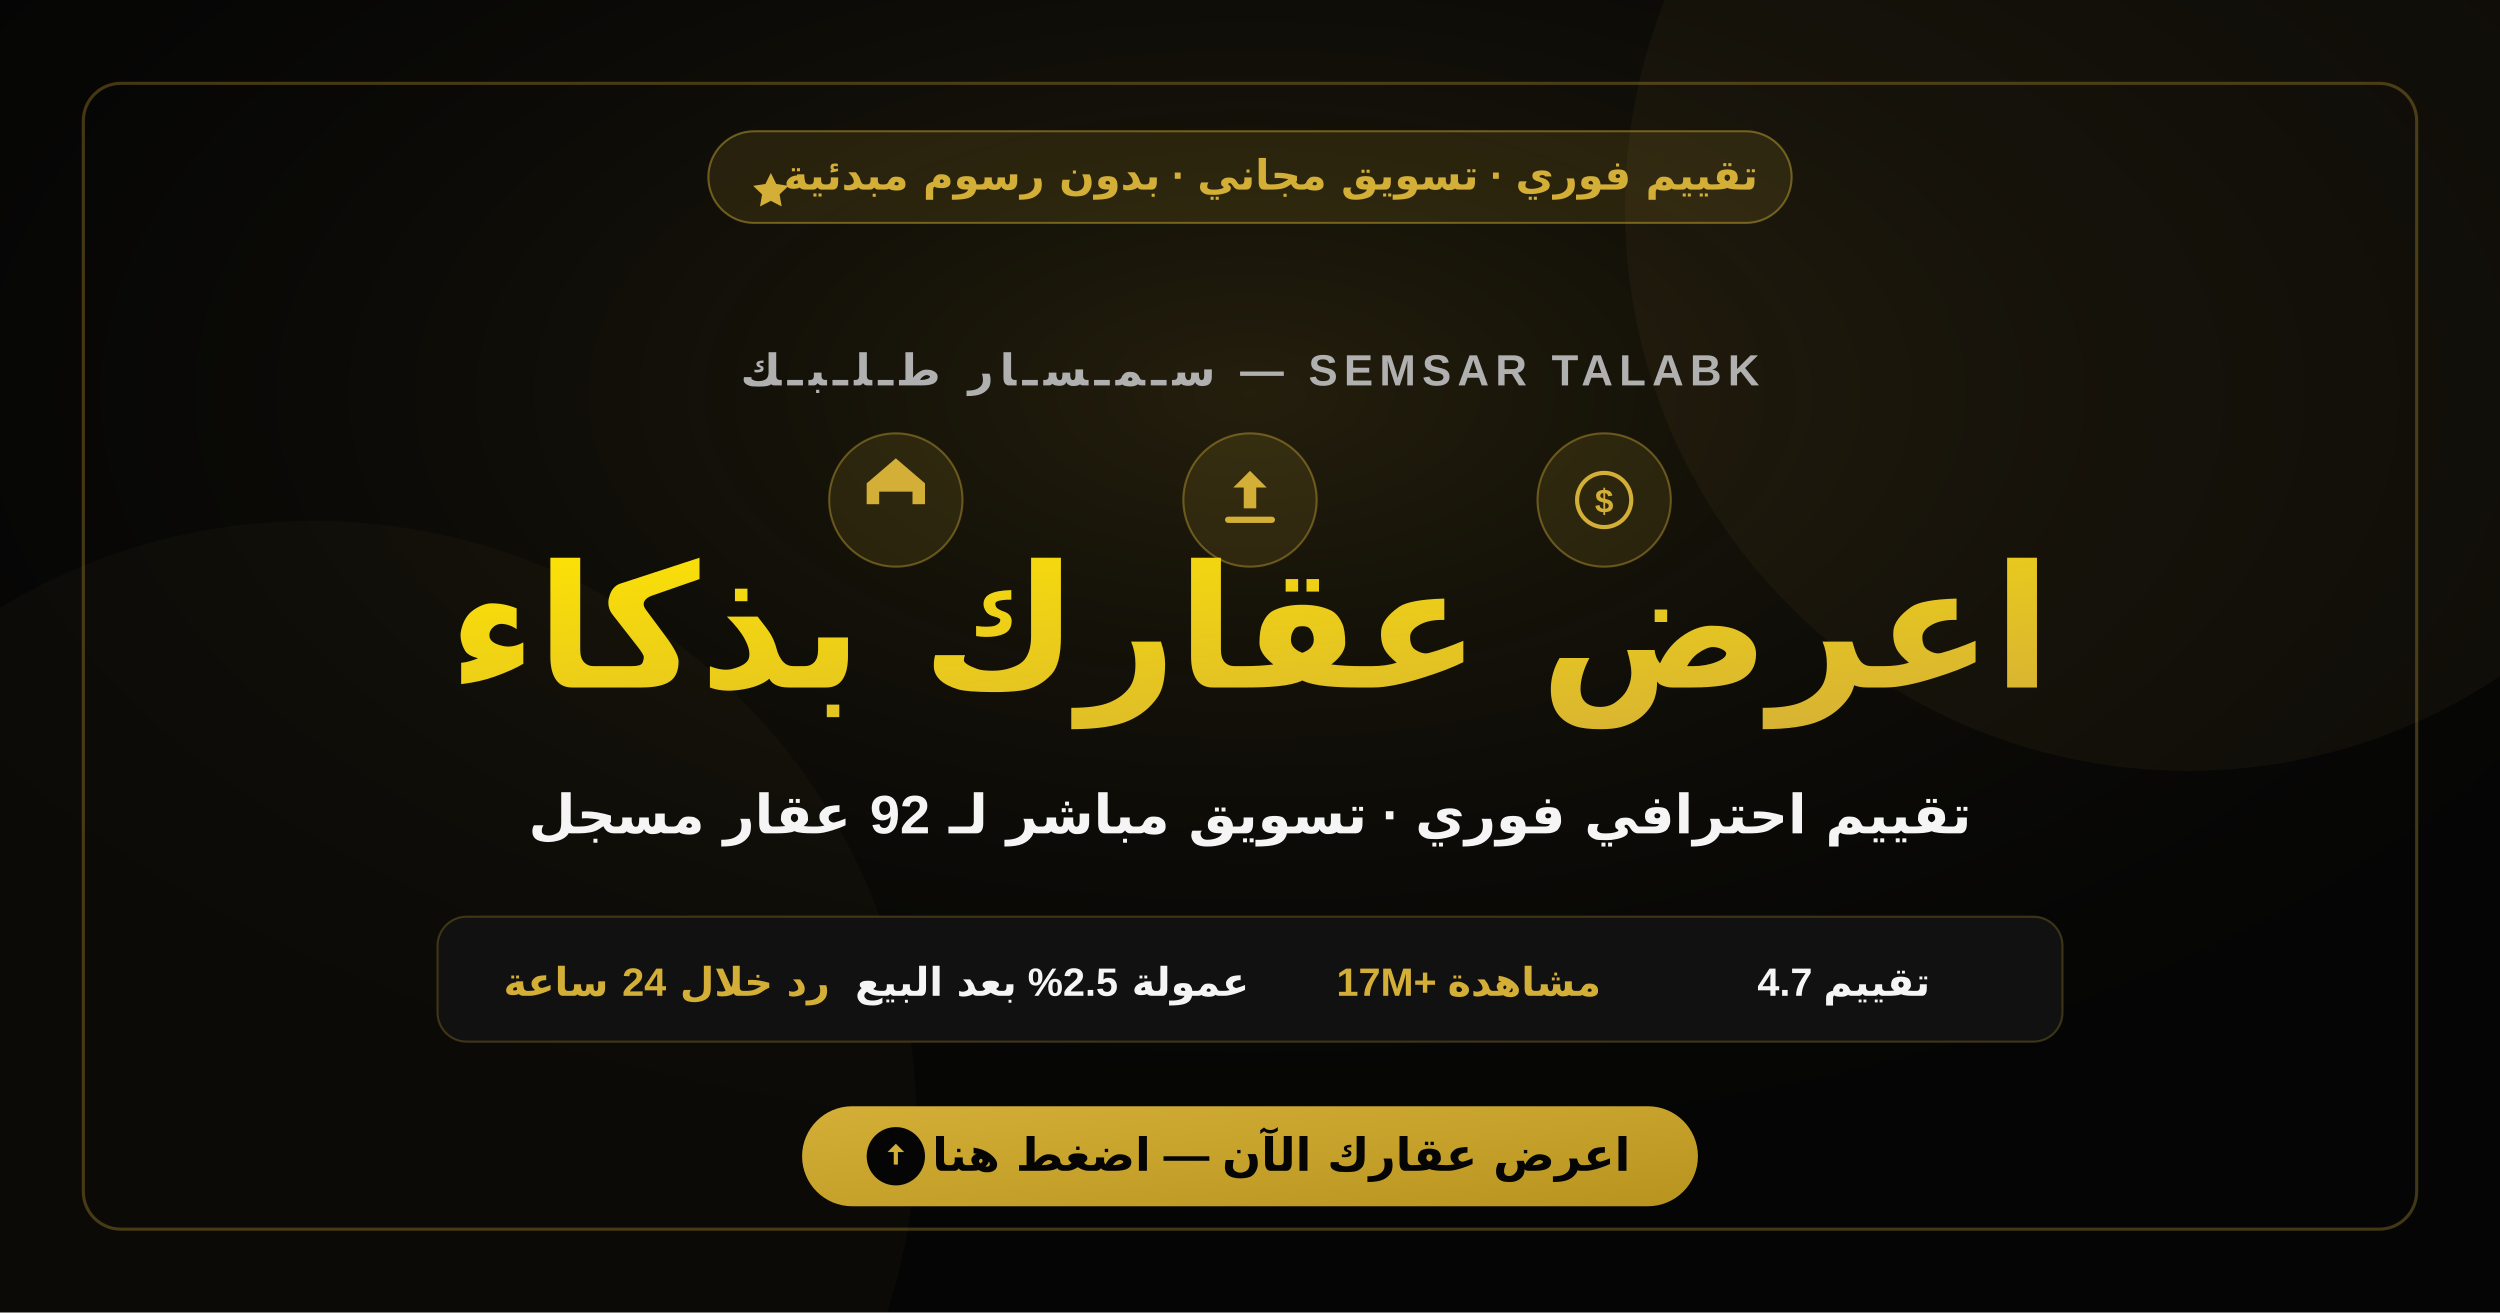
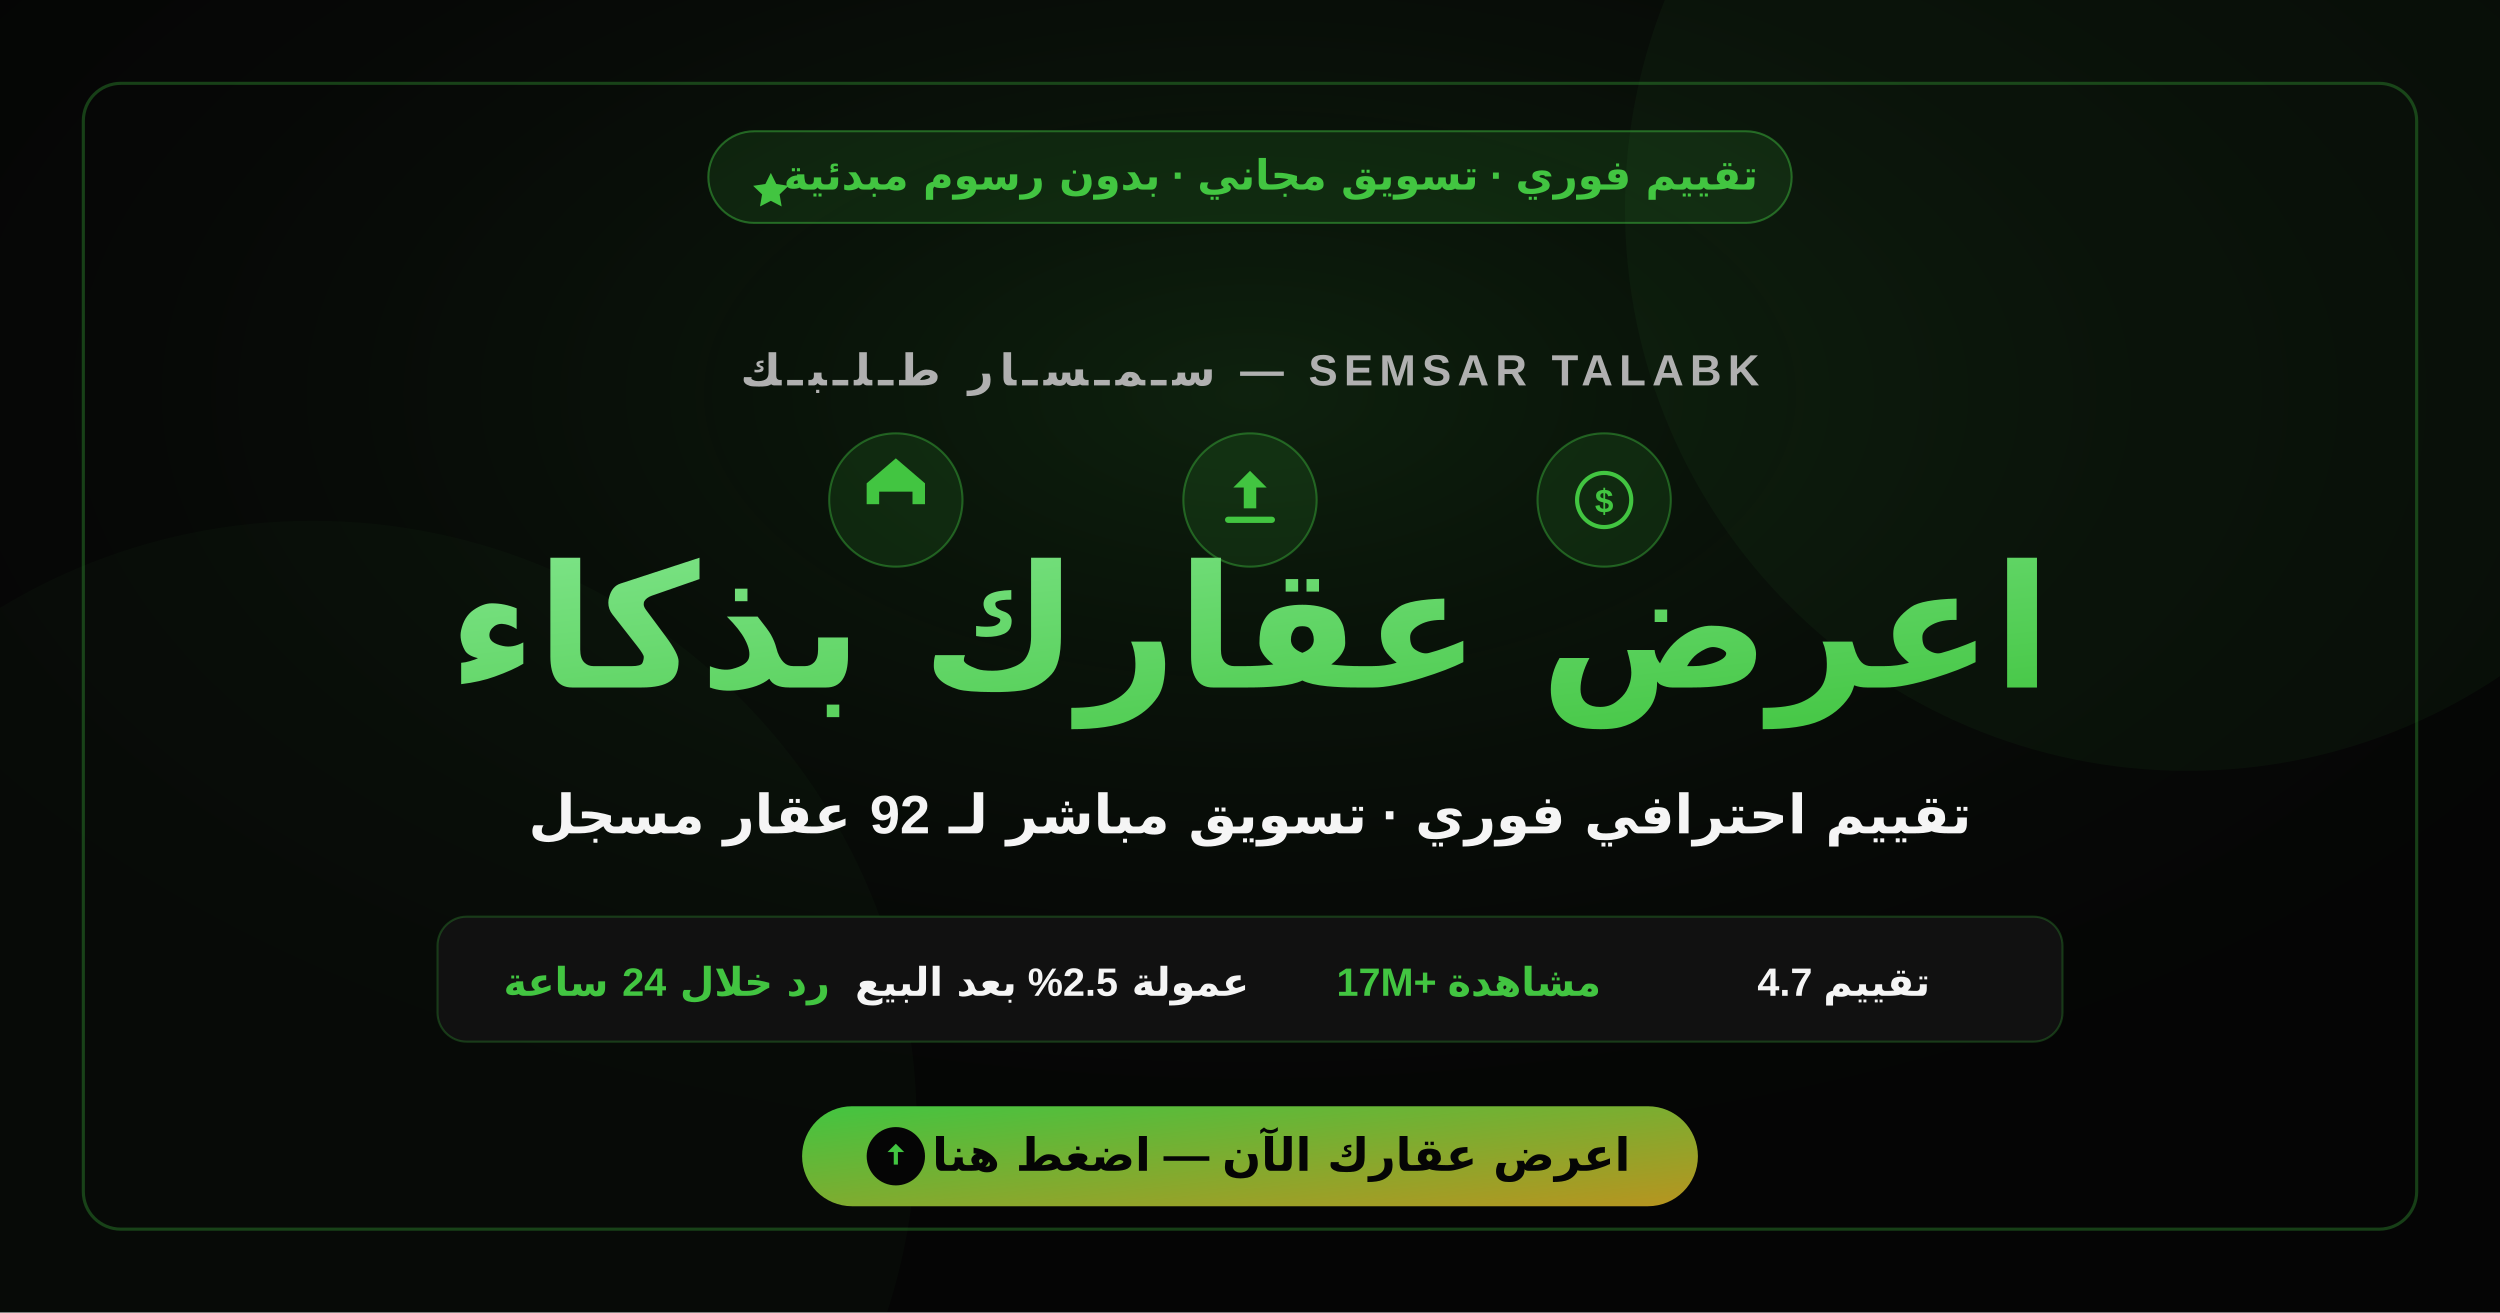
<svg xmlns="http://www.w3.org/2000/svg" viewBox="0 0 1200 630" width="1200" height="630">
  <defs>
    <radialGradient id="bgGlow" cx="50%" cy="30%" r="65%">
-       <stop offset="0%" stop-color="#d4af37" stop-opacity="0.15" />
+       <stop offset="0%" stop-color="#42c541" stop-opacity="0.15" />
      <stop offset="100%" stop-color="#050505" stop-opacity="0" />
    </radialGradient>
    <linearGradient id="goldText" x1="0%" y1="0%" x2="100%" y2="100%">
-       <stop offset="0%" stop-color="#fce205" />
-       <stop offset="100%" stop-color="#d4af37" />
+       <stop offset="0%" stop-color="#7ce386" />
+       <stop offset="100%" stop-color="#42c541" />
    </linearGradient>
    <linearGradient id="goldFill" x1="0%" y1="0%" x2="100%" y2="100%">
-       <stop offset="0%" stop-color="#d4af37" />
+       <stop offset="0%" stop-color="#42c541" />
      <stop offset="100%" stop-color="#b8941f" />
    </linearGradient>
  </defs>
  <rect width="1200" height="630" fill="#050505" />
  <rect width="1200" height="630" fill="url(#bgGlow)" />
-   <circle cx="1050" cy="100" r="270" fill="#d4af37" opacity="0.05" />
-   <circle cx="150" cy="540" r="290" fill="#d4af37" opacity="0.03" />
-   <rect x="40" y="40" width="1120" height="550" rx="18" fill="none" stroke="#d4af37" stroke-width="1.5" stroke-opacity="0.3" />
+   <circle cx="1050" cy="100" r="270" fill="#42c541" opacity="0.05" />
+   <circle cx="150" cy="540" r="290" fill="#42c541" opacity="0.03" />
+   <rect x="40" y="40" width="1120" height="550" rx="18" fill="none" stroke="#42c541" stroke-width="1.5" stroke-opacity="0.3" />
  <g transform="translate(600, 85)">
-     <rect x="-260" y="-22" width="520" height="44" rx="22" fill="#d4af37" fill-opacity="0.12" stroke="#d4af37" stroke-width="1" stroke-opacity="0.45" />
-     <path d="M -230 -2 l 2.6 5.3 5.9 0.9 -4.3 4.1 1 5.8 -5.2 -2.7 -5.2 2.7 1 -5.8 -4.3 -4.1 5.9 -0.9 z" fill="#d4af37" />
-     <text x="10" y="6" text-anchor="middle" font-family="Arial, Helvetica, sans-serif" fill="#d4af37" font-size="20" font-weight="700">تقييم فوري · تسويق مجاني · بدون رسوم مبدئية</text>
+     <rect x="-260" y="-22" width="520" height="44" rx="22" fill="#42c541" fill-opacity="0.12" stroke="#42c541" stroke-width="1" stroke-opacity="0.45" />
+     <path d="M -230 -2 l 2.6 5.3 5.9 0.9 -4.3 4.1 1 5.8 -5.2 -2.7 -5.2 2.7 1 -5.8 -4.3 -4.1 5.9 -0.9 z" fill="#42c541" />
+     <text x="10" y="6" text-anchor="middle" font-family="Arial, Helvetica, sans-serif" fill="#42c541" font-size="20" font-weight="700">تقييم فوري · تسويق مجاني · بدون رسوم مبدئية</text>
  </g>
  <text x="600" y="185" text-anchor="middle" font-family="Arial, Helvetica, sans-serif" fill="#b0b0b0" font-size="21" font-weight="600" letter-spacing="3">سـمـسـار طـلـبـك — SEMSAR TALABK</text>
  <g transform="translate(430, 240)">
-     <circle cx="0" cy="0" r="32" fill="#d4af37" fill-opacity="0.12" stroke="#d4af37" stroke-width="1" stroke-opacity="0.4" />
-     <path d="M -14 2 l 0 -10 l 14 -12 l 14 12 l 0 10 l -6 0 l 0 -6 l -16 0 l 0 6 z" fill="#d4af37" />
+     <circle cx="0" cy="0" r="32" fill="#42c541" fill-opacity="0.12" stroke="#42c541" stroke-width="1" stroke-opacity="0.4" />
+     <path d="M -14 2 l 0 -10 l 14 -12 l 14 12 l 0 10 l -6 0 l 0 -6 l -16 0 l 0 6 z" fill="#42c541" />
  </g>
  <g transform="translate(600, 240)">
-     <circle cx="0" cy="0" r="32" fill="#d4af37" fill-opacity="0.12" stroke="#d4af37" stroke-width="1" stroke-opacity="0.4" />
-     <path d="M 0 -14 l 8 8 l -5 0 l 0 10 l -6 0 l 0 -10 l -5 0 z" fill="#d4af37" />
-     <rect x="-12" y="8" width="24" height="3" rx="1.5" fill="#d4af37" />
+     <circle cx="0" cy="0" r="32" fill="#42c541" fill-opacity="0.12" stroke="#42c541" stroke-width="1" stroke-opacity="0.4" />
+     <path d="M 0 -14 l 8 8 l -5 0 l 0 10 l -6 0 l 0 -10 l -5 0 z" fill="#42c541" />
+     <rect x="-12" y="8" width="24" height="3" rx="1.5" fill="#42c541" />
  </g>
  <g transform="translate(770, 240)">
-     <circle cx="0" cy="0" r="32" fill="#d4af37" fill-opacity="0.12" stroke="#d4af37" stroke-width="1" stroke-opacity="0.4" />
-     <circle cx="0" cy="0" r="13" fill="none" stroke="#d4af37" stroke-width="2" />
-     <text x="0" y="6" text-anchor="middle" font-family="Arial, Helvetica, sans-serif" fill="#d4af37" font-size="16" font-weight="900">$</text>
+     <circle cx="0" cy="0" r="32" fill="#42c541" fill-opacity="0.12" stroke="#42c541" stroke-width="1" stroke-opacity="0.4" />
+     <circle cx="0" cy="0" r="13" fill="none" stroke="#42c541" stroke-width="2" />
+     <text x="0" y="6" text-anchor="middle" font-family="Arial, Helvetica, sans-serif" fill="#42c541" font-size="16" font-weight="900">$</text>
  </g>
  <text x="600" y="330" text-anchor="middle" font-family="Arial, Helvetica, sans-serif" fill="url(#goldText)" font-size="82" font-weight="900">اعرض عقارك بذكاء</text>
  <text x="600" y="400" text-anchor="middle" font-family="Arial, Helvetica, sans-serif" fill="#f5f5f5" font-size="26" font-weight="600">تقييم احترافي فوري · تسويق مباشر لـ 92 عقار مسجل</text>
  <g transform="translate(600, 470)">
-     <rect x="-390" y="-30" width="780" height="60" rx="14" fill="#111111" stroke="#d4af37" stroke-width="1" stroke-opacity="0.25" />
-     <text x="-280" y="8" text-anchor="middle" font-family="Arial, Helvetica, sans-serif" fill="#d4af37" font-size="19" font-weight="800">رد خلال 24 ساعة</text>
+     <rect x="-390" y="-30" width="780" height="60" rx="14" fill="#111111" stroke="#42c541" stroke-width="1" stroke-opacity="0.25" />
+     <text x="-280" y="8" text-anchor="middle" font-family="Arial, Helvetica, sans-serif" fill="#42c541" font-size="19" font-weight="800">رد خلال 24 ساعة</text>
    <text x="-95" y="8" text-anchor="middle" font-family="Arial, Helvetica, sans-serif" fill="#f5f5f5" font-size="19" font-weight="800">عمولة 2.5% بعد البيع</text>
-     <text x="105" y="8" text-anchor="middle" font-family="Arial, Helvetica, sans-serif" fill="#d4af37" font-size="19" font-weight="800">17M+ مشاهدة</text>
+     <text x="105" y="8" text-anchor="middle" font-family="Arial, Helvetica, sans-serif" fill="#42c541" font-size="19" font-weight="800">17M+ مشاهدة</text>
    <text x="285" y="8" text-anchor="middle" font-family="Arial, Helvetica, sans-serif" fill="#f5f5f5" font-size="19" font-weight="800">4.7 تقييم</text>
  </g>
  <g transform="translate(600, 555)">
    <rect x="-215" y="-24" width="430" height="48" rx="24" fill="url(#goldFill)" />
    <circle cx="-170" cy="0" r="14" fill="#050505" />
-     <path d="M -170 -6 l 4 4 l -3 0 l 0 6 l -2 0 l 0 -6 l -3 0 z" fill="#d4af37" />
+     <path d="M -170 -6 l 4 4 l -3 0 l 0 6 l -2 0 l 0 -6 l -3 0 z" fill="#42c541" />
    <text x="15" y="7" text-anchor="middle" font-family="Arial, Helvetica, sans-serif" fill="#050505" font-size="22" font-weight="900">اعرض عقارك الآن — اضغط هنا</text>
  </g>
</svg>
